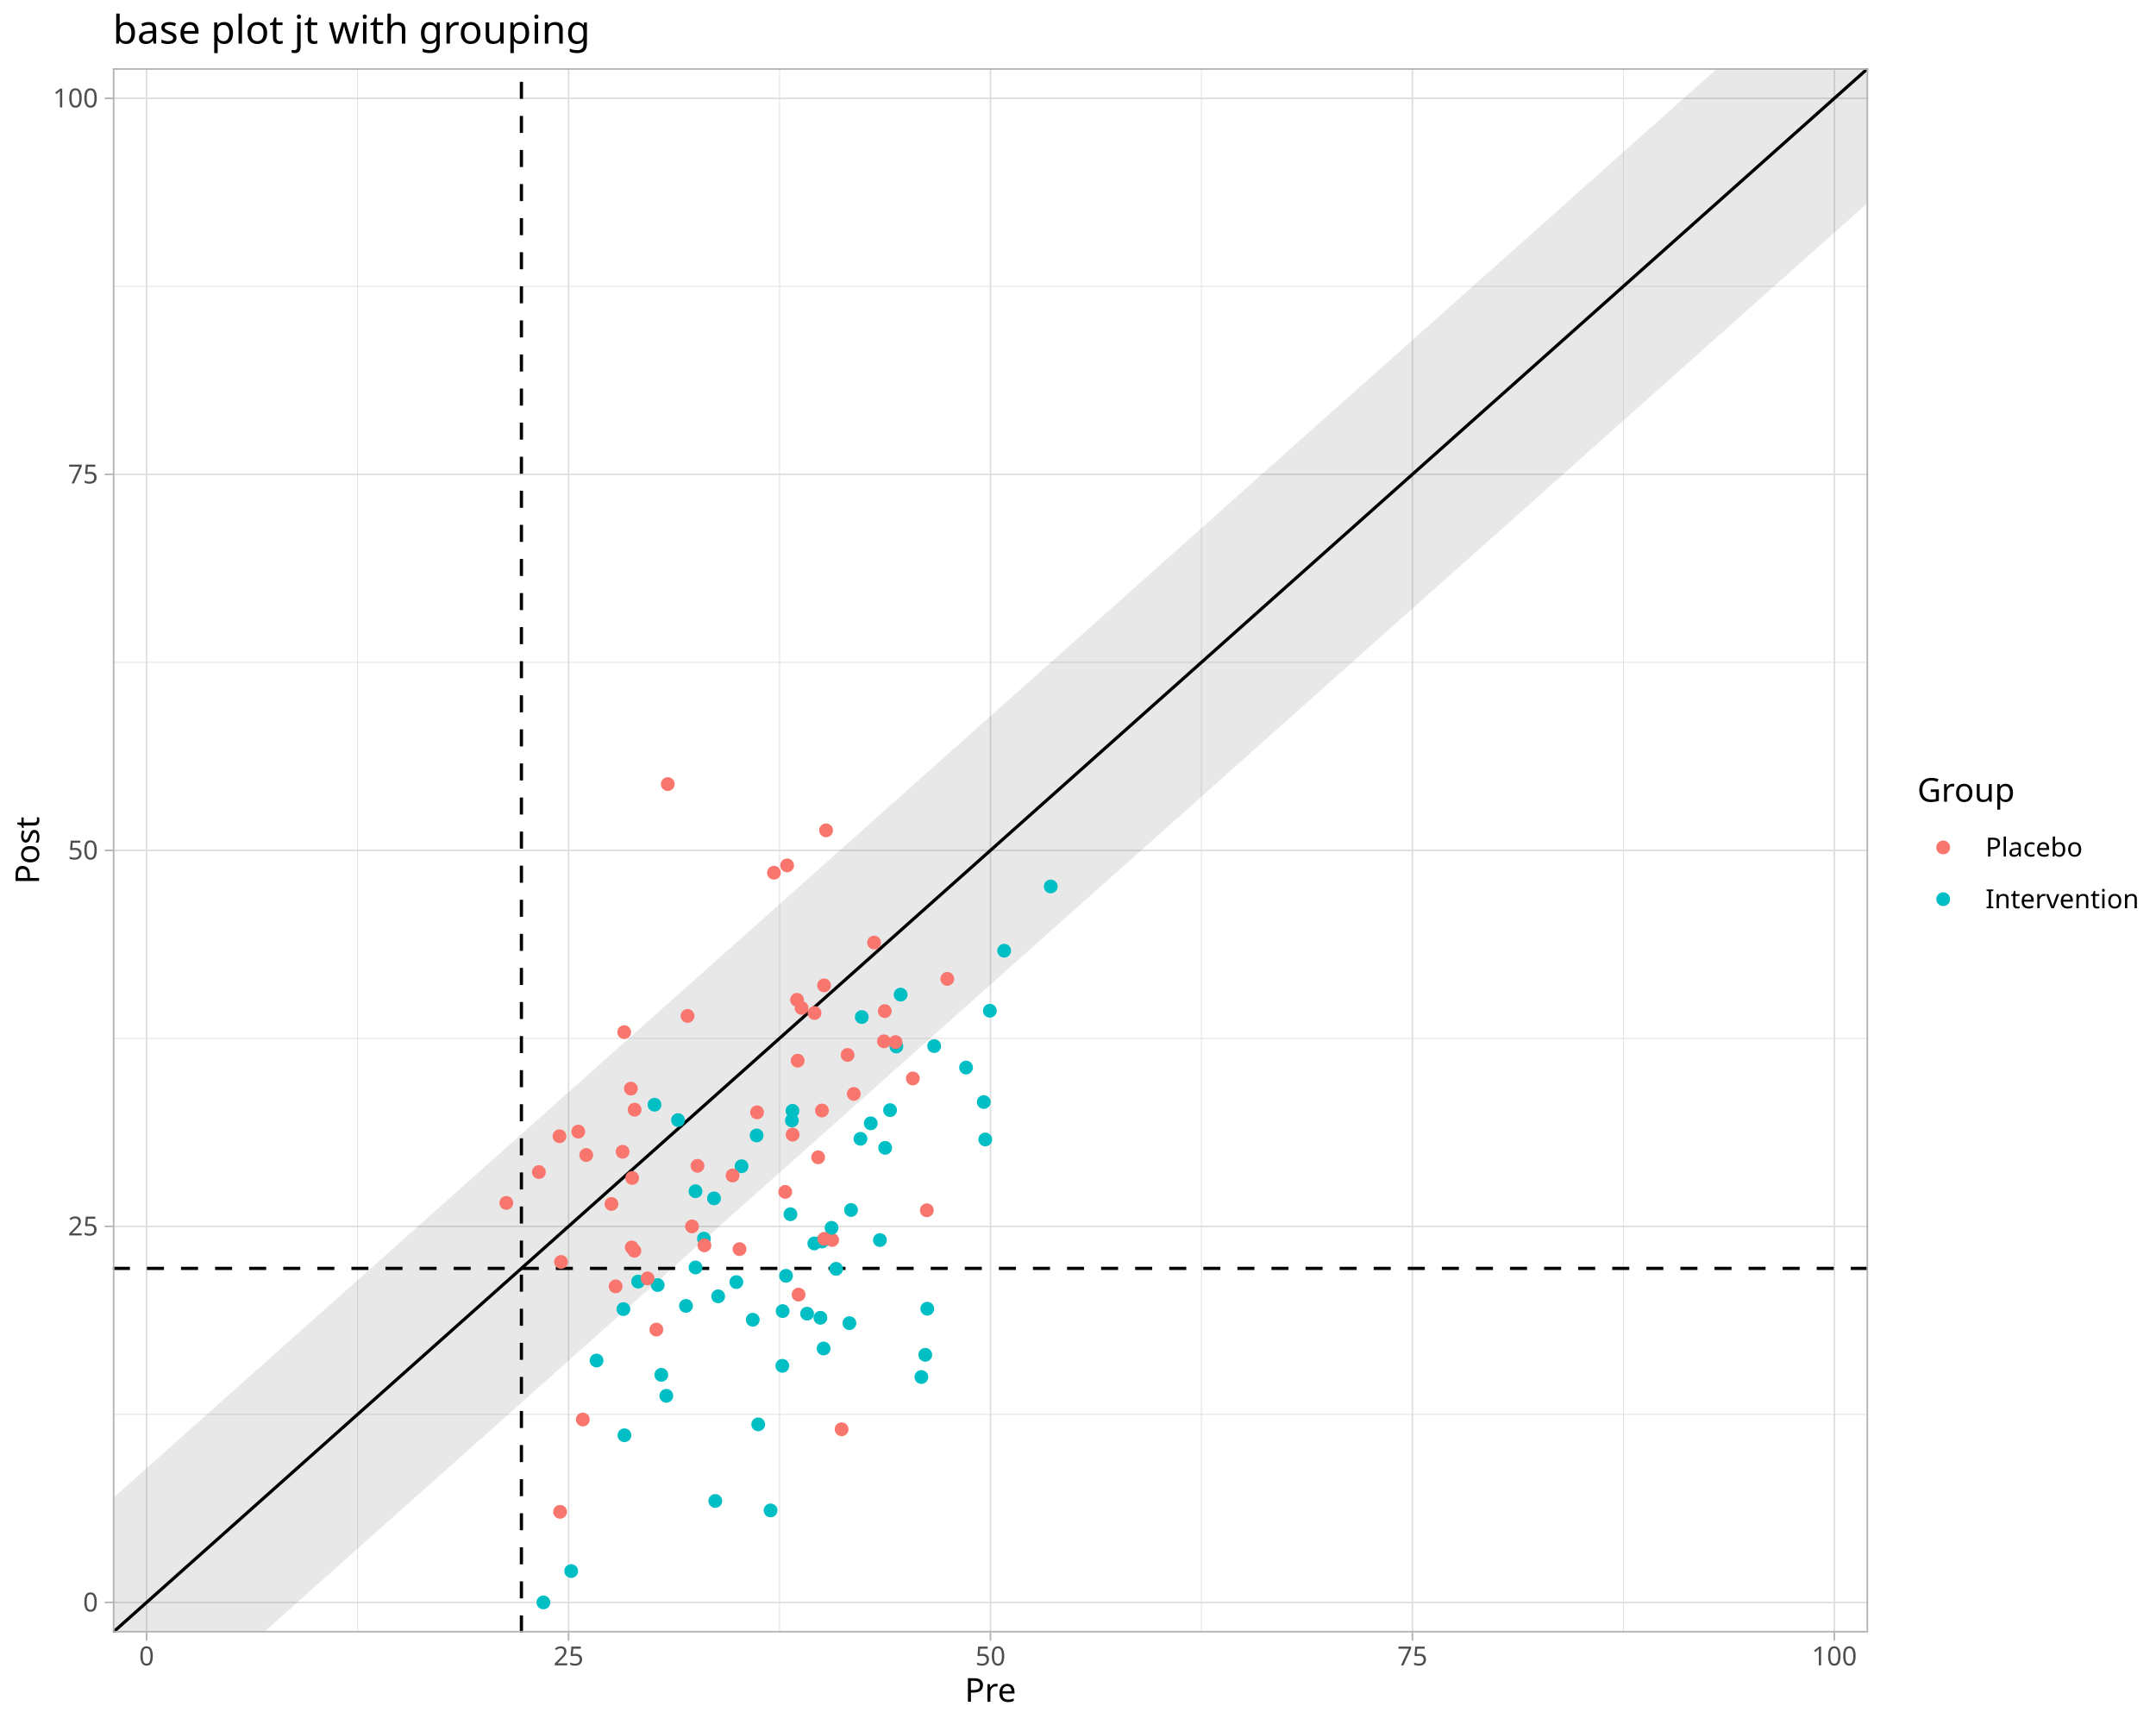
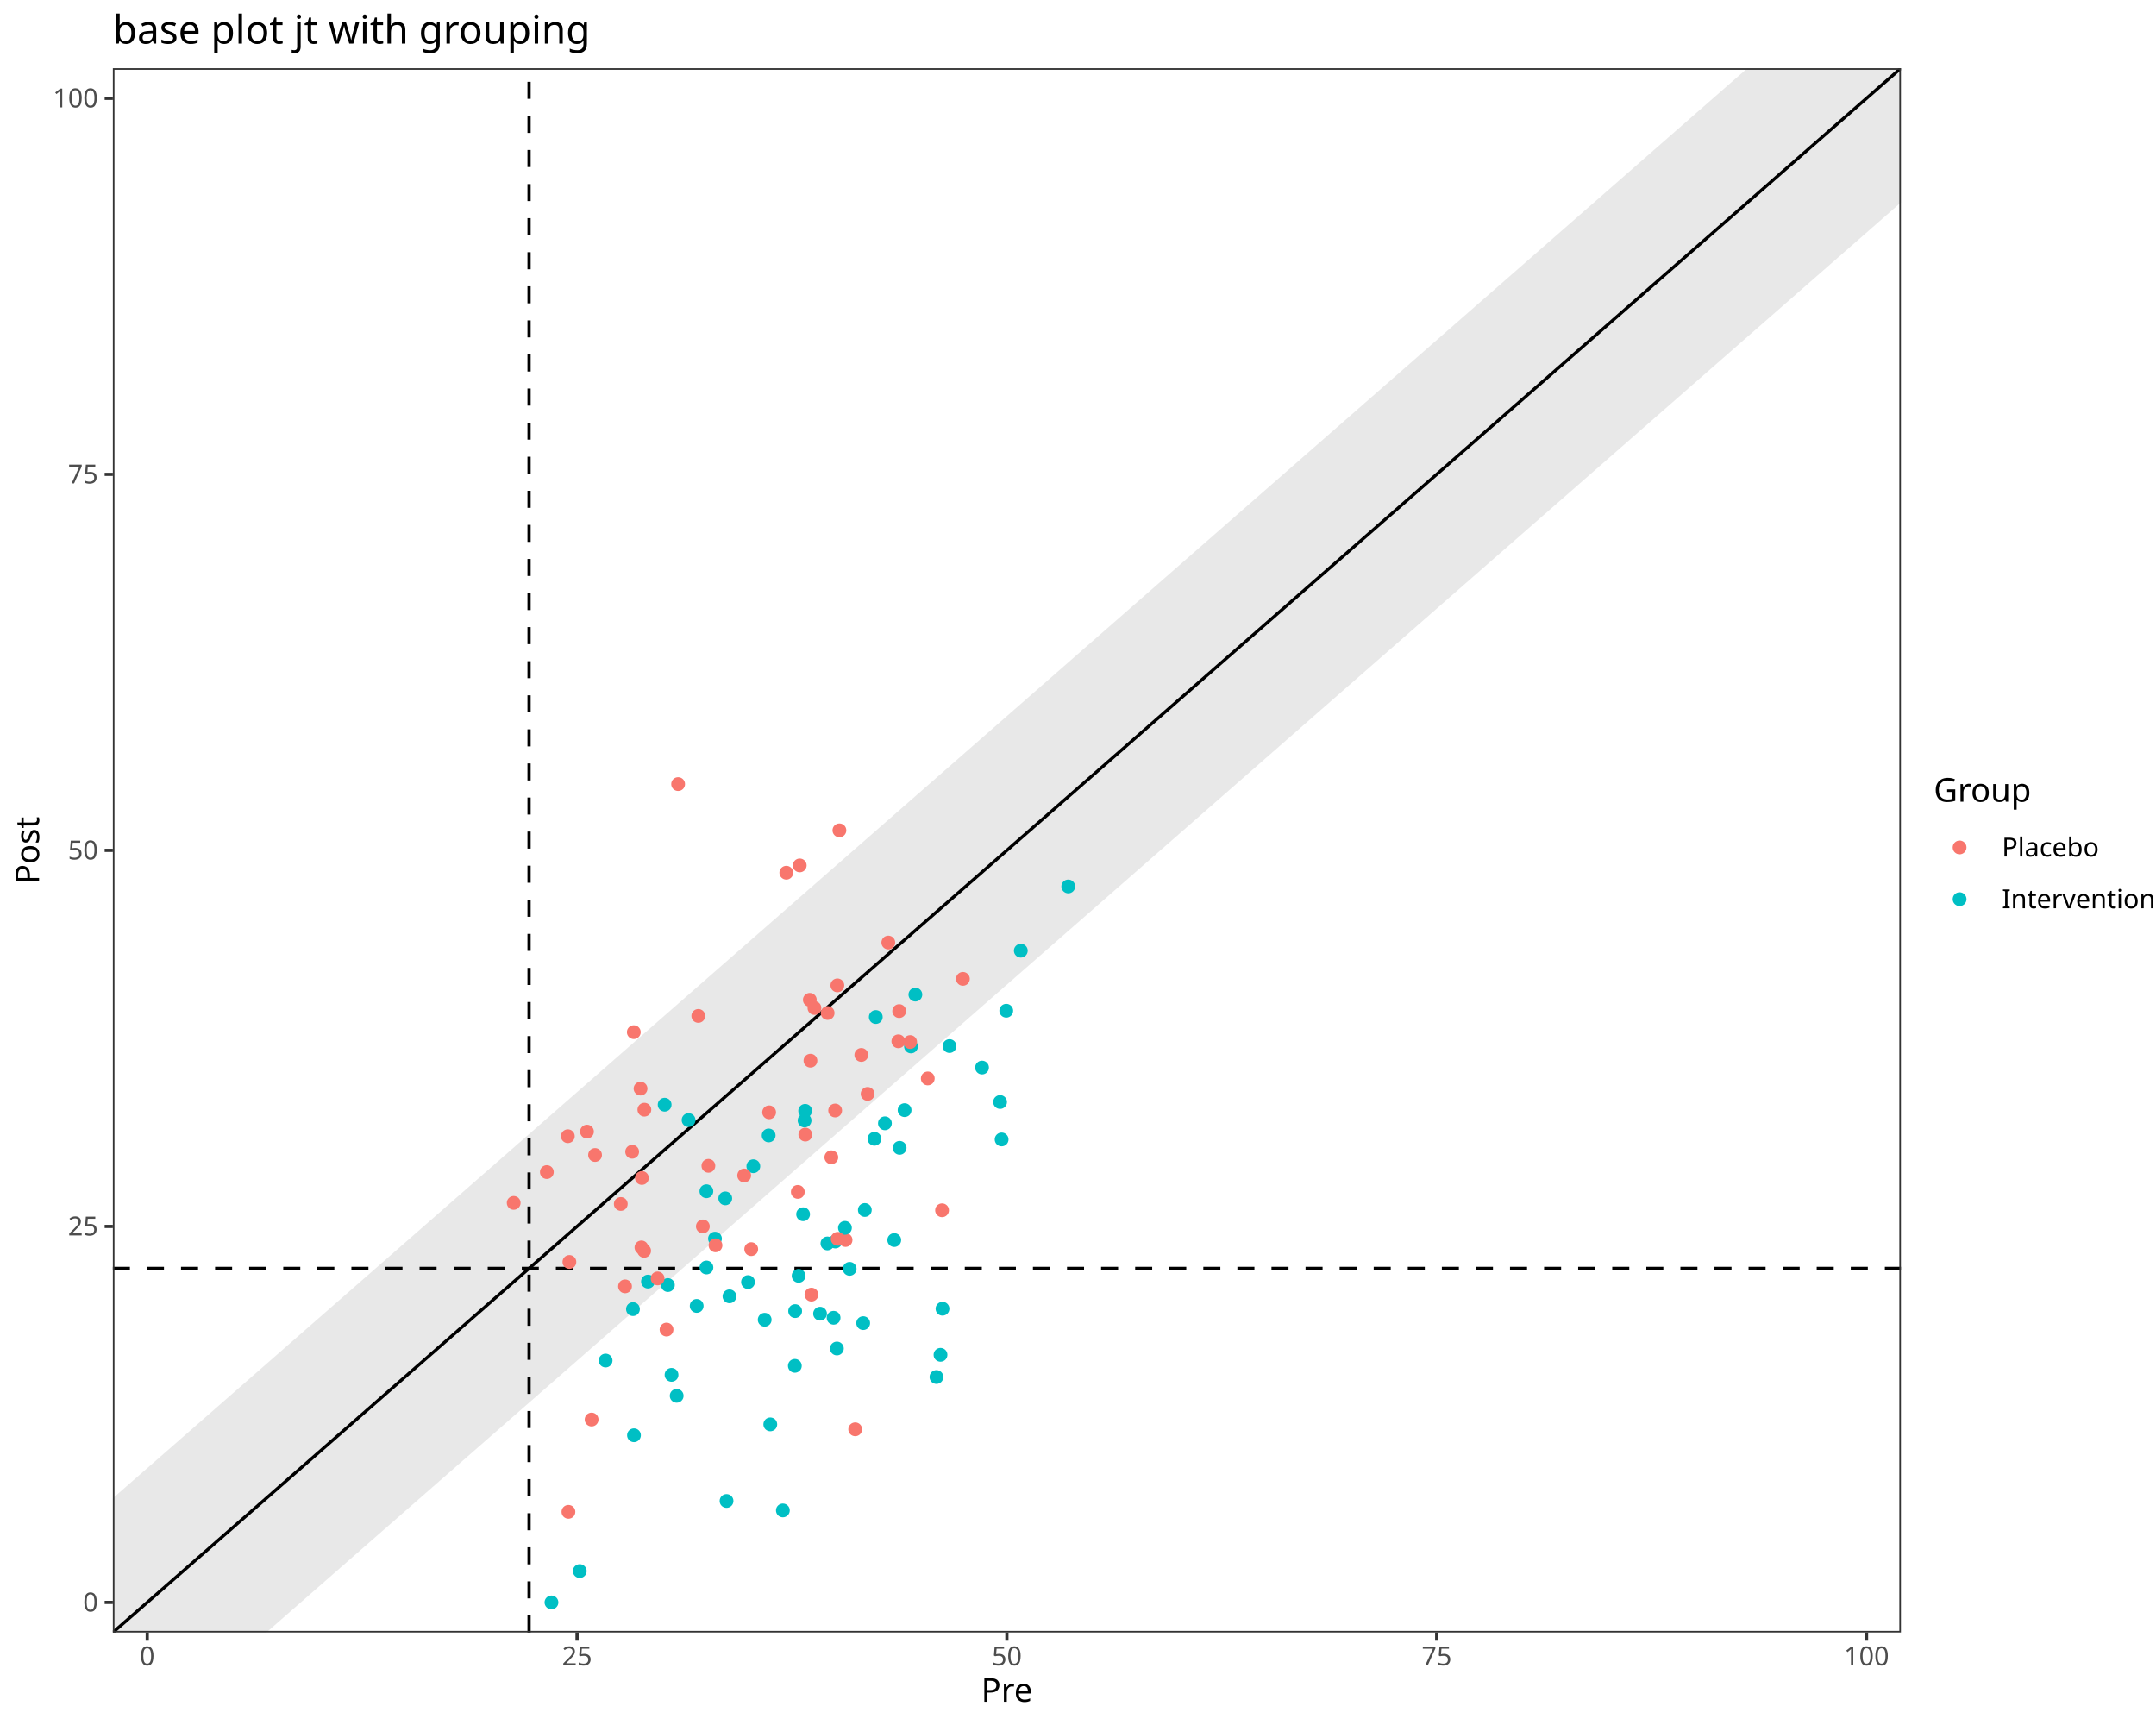
<svg xmlns="http://www.w3.org/2000/svg" class="svglite" data-engine-version="2.0" width="720.00pt" height="576.00pt" viewBox="0 0 720.00 576.00">
  <defs>
    <style type="text/css">
    .svglite line, .svglite polyline, .svglite polygon, .svglite path, .svglite rect, .svglite circle {
      fill: none;
      stroke: #000000;
      stroke-linecap: round;
      stroke-linejoin: round;
      stroke-miterlimit: 10.00;
    }
  </style>
  </defs>
  <rect width="100%" height="100%" style="stroke: none; fill: #FFFFFF;" />
  <defs>
    <clipPath id="cpMC4wMHw3MjAuMDB8MC4wMHw1NzYuMDA=">
      <rect x="0.00" y="0.00" width="720.00" height="576.00" />
    </clipPath>
  </defs>
  <g clip-path="url(#cpMC4wMHw3MjAuMDB8MC4wMHw1NzYuMDA=)">
    <rect x="0.00" y="0.00" width="720.00" height="576.00" style="stroke-width: 1.07; stroke: #FFFFFF; fill: #FFFFFF;" />
  </g>
  <defs>
-     <clipPath id="cpMzcuNjl8NjIzLjg1fDIyLjc4fDU0NS4xMQ==">
-       <rect x="37.69" y="22.78" width="586.17" height="522.33" />
+     <clipPath id="cpMzcuNjl8NjM0LjgxfDIyLjc4fDU0NS4xMQ==">
+       <rect x="37.69" y="22.78" width="597.13" height="522.33" />
    </clipPath>
  </defs>
-   <g clip-path="url(#cpMzcuNjl8NjIzLjg1fDIyLjc4fDU0NS4xMQ==)">
-     <rect x="37.69" y="22.78" width="586.17" height="522.33" style="stroke-width: 1.07; stroke: none; fill: #FFFFFF;" />
-     <polyline points="37.69,472.29 623.85,472.29 " style="stroke-width: 0.27; stroke: #DEDEDE; stroke-linecap: butt;" />
-     <polyline points="37.69,346.73 623.85,346.73 " style="stroke-width: 0.27; stroke: #DEDEDE; stroke-linecap: butt;" />
-     <polyline points="37.69,221.17 623.85,221.17 " style="stroke-width: 0.27; stroke: #DEDEDE; stroke-linecap: butt;" />
-     <polyline points="37.69,95.61 623.85,95.61 " style="stroke-width: 0.27; stroke: #DEDEDE; stroke-linecap: butt;" />
-     <polyline points="119.41,545.11 119.41,22.78 " style="stroke-width: 0.27; stroke: #DEDEDE; stroke-linecap: butt;" />
-     <polyline points="260.32,545.11 260.32,22.78 " style="stroke-width: 0.27; stroke: #DEDEDE; stroke-linecap: butt;" />
-     <polyline points="401.22,545.11 401.22,22.78 " style="stroke-width: 0.27; stroke: #DEDEDE; stroke-linecap: butt;" />
-     <polyline points="542.13,545.11 542.13,22.78 " style="stroke-width: 0.27; stroke: #DEDEDE; stroke-linecap: butt;" />
-     <polyline points="37.69,535.07 623.85,535.07 " style="stroke-width: 0.53; stroke: #DEDEDE; stroke-linecap: butt;" />
-     <polyline points="37.69,409.51 623.85,409.51 " style="stroke-width: 0.53; stroke: #DEDEDE; stroke-linecap: butt;" />
-     <polyline points="37.69,283.95 623.85,283.95 " style="stroke-width: 0.53; stroke: #DEDEDE; stroke-linecap: butt;" />
-     <polyline points="37.69,158.39 623.85,158.39 " style="stroke-width: 0.53; stroke: #DEDEDE; stroke-linecap: butt;" />
-     <polyline points="37.69,32.83 623.85,32.83 " style="stroke-width: 0.53; stroke: #DEDEDE; stroke-linecap: butt;" />
-     <polyline points="48.96,545.11 48.96,22.78 " style="stroke-width: 0.53; stroke: #DEDEDE; stroke-linecap: butt;" />
-     <polyline points="189.87,545.11 189.87,22.78 " style="stroke-width: 0.53; stroke: #DEDEDE; stroke-linecap: butt;" />
-     <polyline points="330.77,545.11 330.77,22.78 " style="stroke-width: 0.53; stroke: #DEDEDE; stroke-linecap: butt;" />
-     <polyline points="471.68,545.11 471.68,22.78 " style="stroke-width: 0.53; stroke: #DEDEDE; stroke-linecap: butt;" />
-     <polyline points="612.58,545.11 612.58,22.78 " style="stroke-width: 0.53; stroke: #DEDEDE; stroke-linecap: butt;" />
-     <polygon points="37.69,500.28 623.85,-22.05 623.85,67.62 37.69,589.95 " style="stroke-width: 0.00; stroke: none; fill: #1A1A1A; fill-opacity: 0.10;" />
-     <polyline points="37.69,500.28 623.85,-22.05 " style="stroke-width: 1.07; stroke: none;" />
-     <polyline points="623.85,67.62 37.69,589.95 " style="stroke-width: 1.07; stroke: none;" />
-     <line x1="-548.48" y1="1067.44" x2="1210.02" y2="-499.55" style="stroke-width: 1.07; stroke-linecap: butt;" />
-     <line x1="37.69" y1="423.53" x2="623.85" y2="423.53" style="stroke-width: 1.07; stroke-dasharray: 5.69,5.69; stroke-linecap: butt;" />
-     <line x1="174.13" y1="545.11" x2="174.13" y2="22.78" style="stroke-width: 1.07; stroke-dasharray: 5.69,5.69; stroke-linecap: butt;" />
-     <circle cx="252.83" cy="371.42" r="1.95" style="stroke-width: 0.71; stroke: #F8766D; fill: #F8766D;" />
-     <circle cx="218.58" cy="368.88" r="1.95" style="stroke-width: 0.71; stroke: #00BFC4; fill: #00BFC4;" />
-     <circle cx="328.54" cy="367.98" r="1.95" style="stroke-width: 0.71; stroke: #00BFC4; fill: #00BFC4;" />
-     <circle cx="266.17" cy="333.86" r="1.95" style="stroke-width: 0.71; stroke: #F8766D; fill: #F8766D;" />
-     <circle cx="211.85" cy="417.66" r="1.95" style="stroke-width: 0.71; stroke: #F8766D; fill: #F8766D;" />
-     <circle cx="277.89" cy="414.05" r="1.95" style="stroke-width: 0.71; stroke: #F8766D; fill: #F8766D;" />
-     <circle cx="253.21" cy="475.61" r="1.95" style="stroke-width: 0.71; stroke: #00BFC4; fill: #00BFC4;" />
-     <circle cx="245.91" cy="428.10" r="1.95" style="stroke-width: 0.71; stroke: #00BFC4; fill: #00BFC4;" />
-     <circle cx="274.52" cy="414.56" r="1.95" style="stroke-width: 0.71; stroke: #00BFC4; fill: #00BFC4;" />
-     <circle cx="211.11" cy="393.34" r="1.95" style="stroke-width: 0.71; stroke: #F8766D; fill: #F8766D;" />
-     <circle cx="238.45" cy="400.15" r="1.95" style="stroke-width: 0.71; stroke: #00BFC4; fill: #00BFC4;" />
-     <circle cx="235.08" cy="413.60" r="1.95" style="stroke-width: 0.71; stroke: #00BFC4; fill: #00BFC4;" />
-     <circle cx="262.49" cy="426.01" r="1.95" style="stroke-width: 0.71; stroke: #00BFC4; fill: #00BFC4;" />
-     <circle cx="263.97" cy="405.45" r="1.95" style="stroke-width: 0.71; stroke: #00BFC4; fill: #00BFC4;" />
-     <circle cx="247.65" cy="389.42" r="1.95" style="stroke-width: 0.71; stroke: #00BFC4; fill: #00BFC4;" />
-     <circle cx="231.10" cy="409.51" r="1.95" style="stroke-width: 0.71; stroke: #F8766D; fill: #F8766D;" />
-     <circle cx="257.33" cy="504.35" r="1.95" style="stroke-width: 0.71; stroke: #00BFC4; fill: #00BFC4;" />
-     <circle cx="220.84" cy="459.08" r="1.95" style="stroke-width: 0.71; stroke: #00BFC4; fill: #00BFC4;" />
-     <circle cx="181.47" cy="535.07" r="1.95" style="stroke-width: 0.71; stroke: #00BFC4; fill: #00BFC4;" />
-     <circle cx="295.20" cy="347.71" r="1.95" style="stroke-width: 0.71; stroke: #F8766D; fill: #F8766D;" />
-     <circle cx="235.24" cy="415.83" r="1.95" style="stroke-width: 0.71; stroke: #F8766D; fill: #F8766D;" />
-     <circle cx="279.22" cy="423.68" r="1.95" style="stroke-width: 0.71; stroke: #00BFC4; fill: #00BFC4;" />
-     <circle cx="309.00" cy="452.39" r="1.95" style="stroke-width: 0.71; stroke: #00BFC4; fill: #00BFC4;" />
-     <circle cx="297.24" cy="370.69" r="1.95" style="stroke-width: 0.71; stroke: #00BFC4; fill: #00BFC4;" />
-     <circle cx="293.85" cy="414.07" r="1.95" style="stroke-width: 0.71; stroke: #00BFC4; fill: #00BFC4;" />
-     <circle cx="281.05" cy="477.26" r="1.95" style="stroke-width: 0.71; stroke: #F8766D; fill: #F8766D;" />
-     <circle cx="211.93" cy="370.54" r="1.95" style="stroke-width: 0.71; stroke: #F8766D; fill: #F8766D;" />
-     <circle cx="194.63" cy="474.00" r="1.95" style="stroke-width: 0.71; stroke: #F8766D; fill: #F8766D;" />
-     <circle cx="208.53" cy="479.25" r="1.95" style="stroke-width: 0.71; stroke: #00BFC4; fill: #00BFC4;" />
-     <circle cx="195.77" cy="385.67" r="1.95" style="stroke-width: 0.71; stroke: #F8766D; fill: #F8766D;" />
-     <circle cx="223.00" cy="261.82" r="1.95" style="stroke-width: 0.71; stroke: #F8766D; fill: #F8766D;" />
-     <circle cx="266.69" cy="432.29" r="1.95" style="stroke-width: 0.71; stroke: #F8766D; fill: #F8766D;" />
-     <circle cx="266.38" cy="354.18" r="1.95" style="stroke-width: 0.71; stroke: #F8766D; fill: #F8766D;" />
-     <circle cx="210.97" cy="416.53" r="1.95" style="stroke-width: 0.71; stroke: #F8766D; fill: #F8766D;" />
-     <circle cx="285.12" cy="365.27" r="1.95" style="stroke-width: 0.71; stroke: #F8766D; fill: #F8766D;" />
-     <circle cx="287.35" cy="380.26" r="1.95" style="stroke-width: 0.71; stroke: #00BFC4; fill: #00BFC4;" />
-     <circle cx="283.06" cy="352.26" r="1.95" style="stroke-width: 0.71; stroke: #F8766D; fill: #F8766D;" />
-     <circle cx="275.04" cy="450.28" r="1.95" style="stroke-width: 0.71; stroke: #00BFC4; fill: #00BFC4;" />
-     <circle cx="322.62" cy="356.47" r="1.95" style="stroke-width: 0.71; stroke: #00BFC4; fill: #00BFC4;" />
-     <circle cx="252.67" cy="379.14" r="1.95" style="stroke-width: 0.71; stroke: #00BFC4; fill: #00BFC4;" />
-     <circle cx="169.09" cy="401.66" r="1.95" style="stroke-width: 0.71; stroke: #F8766D; fill: #F8766D;" />
-     <circle cx="232.26" cy="397.77" r="1.95" style="stroke-width: 0.71; stroke: #00BFC4; fill: #00BFC4;" />
-     <circle cx="210.68" cy="363.50" r="1.95" style="stroke-width: 0.71; stroke: #F8766D; fill: #F8766D;" />
-     <circle cx="258.46" cy="291.41" r="1.95" style="stroke-width: 0.71; stroke: #F8766D; fill: #F8766D;" />
-     <circle cx="208.46" cy="344.65" r="1.95" style="stroke-width: 0.71; stroke: #F8766D; fill: #F8766D;" />
-     <circle cx="251.38" cy="440.68" r="1.95" style="stroke-width: 0.71; stroke: #00BFC4; fill: #00BFC4;" />
-     <circle cx="273.22" cy="386.44" r="1.95" style="stroke-width: 0.71; stroke: #F8766D; fill: #F8766D;" />
-     <circle cx="309.66" cy="437.00" r="1.95" style="stroke-width: 0.71; stroke: #00BFC4; fill: #00BFC4;" />
-     <circle cx="264.70" cy="378.86" r="1.95" style="stroke-width: 0.71; stroke: #F8766D; fill: #F8766D;" />
-     <circle cx="307.69" cy="459.80" r="1.95" style="stroke-width: 0.71; stroke: #00BFC4; fill: #00BFC4;" />
-     <circle cx="238.87" cy="501.19" r="1.95" style="stroke-width: 0.71; stroke: #00BFC4; fill: #00BFC4;" />
-     <circle cx="232.27" cy="423.23" r="1.95" style="stroke-width: 0.71; stroke: #00BFC4; fill: #00BFC4;" />
-     <circle cx="219.64" cy="429.09" r="1.95" style="stroke-width: 0.71; stroke: #00BFC4; fill: #00BFC4;" />
-     <circle cx="271.94" cy="415.20" r="1.95" style="stroke-width: 0.71; stroke: #00BFC4; fill: #00BFC4;" />
-     <circle cx="277.69" cy="409.99" r="1.95" style="stroke-width: 0.71; stroke: #00BFC4; fill: #00BFC4;" />
-     <circle cx="262.86" cy="288.97" r="1.95" style="stroke-width: 0.71; stroke: #F8766D; fill: #F8766D;" />
-     <circle cx="213.11" cy="427.94" r="1.95" style="stroke-width: 0.71; stroke: #00BFC4; fill: #00BFC4;" />
-     <circle cx="275.87" cy="277.27" r="1.95" style="stroke-width: 0.71; stroke: #F8766D; fill: #F8766D;" />
-     <circle cx="264.65" cy="370.93" r="1.95" style="stroke-width: 0.71; stroke: #00BFC4; fill: #00BFC4;" />
-     <circle cx="291.90" cy="314.73" r="1.95" style="stroke-width: 0.71; stroke: #F8766D; fill: #F8766D;" />
-     <circle cx="216.27" cy="426.88" r="1.95" style="stroke-width: 0.71; stroke: #F8766D; fill: #F8766D;" />
-     <circle cx="300.77" cy="332.11" r="1.95" style="stroke-width: 0.71; stroke: #00BFC4; fill: #00BFC4;" />
-     <circle cx="299.34" cy="349.43" r="1.95" style="stroke-width: 0.71; stroke: #00BFC4; fill: #00BFC4;" />
-     <circle cx="330.56" cy="337.50" r="1.95" style="stroke-width: 0.71; stroke: #00BFC4; fill: #00BFC4;" />
-     <circle cx="335.34" cy="317.45" r="1.95" style="stroke-width: 0.71; stroke: #00BFC4; fill: #00BFC4;" />
-     <circle cx="304.84" cy="360.11" r="1.95" style="stroke-width: 0.71; stroke: #F8766D; fill: #F8766D;" />
-     <circle cx="275.28" cy="413.66" r="1.95" style="stroke-width: 0.71; stroke: #F8766D; fill: #F8766D;" />
-     <circle cx="287.79" cy="339.60" r="1.95" style="stroke-width: 0.71; stroke: #00BFC4; fill: #00BFC4;" />
-     <circle cx="208.19" cy="437.13" r="1.95" style="stroke-width: 0.71; stroke: #00BFC4; fill: #00BFC4;" />
-     <circle cx="229.08" cy="436.06" r="1.95" style="stroke-width: 0.71; stroke: #00BFC4; fill: #00BFC4;" />
-     <circle cx="262.23" cy="397.99" r="1.95" style="stroke-width: 0.71; stroke: #F8766D; fill: #F8766D;" />
-     <circle cx="299.07" cy="347.96" r="1.95" style="stroke-width: 0.71; stroke: #F8766D; fill: #F8766D;" />
-     <circle cx="269.53" cy="438.65" r="1.95" style="stroke-width: 0.71; stroke: #00BFC4; fill: #00BFC4;" />
-     <circle cx="232.92" cy="389.28" r="1.95" style="stroke-width: 0.71; stroke: #F8766D; fill: #F8766D;" />
-     <circle cx="204.20" cy="402.02" r="1.95" style="stroke-width: 0.71; stroke: #F8766D; fill: #F8766D;" />
-     <circle cx="205.59" cy="429.53" r="1.95" style="stroke-width: 0.71; stroke: #F8766D; fill: #F8766D;" />
-     <circle cx="186.84" cy="379.40" r="1.95" style="stroke-width: 0.71; stroke: #F8766D; fill: #F8766D;" />
-     <circle cx="219.19" cy="443.96" r="1.95" style="stroke-width: 0.71; stroke: #F8766D; fill: #F8766D;" />
-     <circle cx="244.65" cy="392.51" r="1.95" style="stroke-width: 0.71; stroke: #F8766D; fill: #F8766D;" />
-     <circle cx="190.75" cy="524.60" r="1.95" style="stroke-width: 0.71; stroke: #00BFC4; fill: #00BFC4;" />
-     <circle cx="187.04" cy="504.82" r="1.95" style="stroke-width: 0.71; stroke: #F8766D; fill: #F8766D;" />
-     <circle cx="267.68" cy="336.58" r="1.95" style="stroke-width: 0.71; stroke: #F8766D; fill: #F8766D;" />
-     <circle cx="275.20" cy="329.03" r="1.95" style="stroke-width: 0.71; stroke: #F8766D; fill: #F8766D;" />
-     <circle cx="246.96" cy="417.10" r="1.95" style="stroke-width: 0.71; stroke: #F8766D; fill: #F8766D;" />
-     <circle cx="309.52" cy="404.13" r="1.95" style="stroke-width: 0.71; stroke: #F8766D; fill: #F8766D;" />
-     <circle cx="187.35" cy="421.38" r="1.95" style="stroke-width: 0.71; stroke: #F8766D; fill: #F8766D;" />
-     <circle cx="264.45" cy="374.15" r="1.95" style="stroke-width: 0.71; stroke: #00BFC4; fill: #00BFC4;" />
-     <circle cx="290.79" cy="375.09" r="1.95" style="stroke-width: 0.71; stroke: #00BFC4; fill: #00BFC4;" />
-     <circle cx="311.97" cy="349.30" r="1.95" style="stroke-width: 0.71; stroke: #00BFC4; fill: #00BFC4;" />
-     <circle cx="193.11" cy="377.86" r="1.95" style="stroke-width: 0.71; stroke: #F8766D; fill: #F8766D;" />
-     <circle cx="229.61" cy="339.23" r="1.95" style="stroke-width: 0.71; stroke: #F8766D; fill: #F8766D;" />
-     <circle cx="207.92" cy="384.59" r="1.95" style="stroke-width: 0.71; stroke: #F8766D; fill: #F8766D;" />
-     <circle cx="273.97" cy="440.02" r="1.95" style="stroke-width: 0.71; stroke: #00BFC4; fill: #00BFC4;" />
-     <circle cx="283.66" cy="441.81" r="1.95" style="stroke-width: 0.71; stroke: #00BFC4; fill: #00BFC4;" />
-     <circle cx="284.20" cy="404.03" r="1.95" style="stroke-width: 0.71; stroke: #00BFC4; fill: #00BFC4;" />
-     <circle cx="222.52" cy="466.08" r="1.95" style="stroke-width: 0.71; stroke: #00BFC4; fill: #00BFC4;" />
-     <circle cx="295.61" cy="383.28" r="1.95" style="stroke-width: 0.71; stroke: #00BFC4; fill: #00BFC4;" />
-     <circle cx="261.26" cy="456.07" r="1.95" style="stroke-width: 0.71; stroke: #00BFC4; fill: #00BFC4;" />
-     <circle cx="316.35" cy="326.86" r="1.95" style="stroke-width: 0.71; stroke: #F8766D; fill: #F8766D;" />
-     <circle cx="261.36" cy="437.79" r="1.95" style="stroke-width: 0.71; stroke: #00BFC4; fill: #00BFC4;" />
-     <circle cx="295.47" cy="337.62" r="1.95" style="stroke-width: 0.71; stroke: #F8766D; fill: #F8766D;" />
-     <circle cx="329.04" cy="380.48" r="1.95" style="stroke-width: 0.71; stroke: #00BFC4; fill: #00BFC4;" />
-     <circle cx="239.83" cy="432.86" r="1.95" style="stroke-width: 0.71; stroke: #00BFC4; fill: #00BFC4;" />
-     <circle cx="199.22" cy="454.30" r="1.95" style="stroke-width: 0.71; stroke: #00BFC4; fill: #00BFC4;" />
-     <circle cx="272.01" cy="338.26" r="1.95" style="stroke-width: 0.71; stroke: #F8766D; fill: #F8766D;" />
-     <circle cx="274.48" cy="370.81" r="1.95" style="stroke-width: 0.71; stroke: #F8766D; fill: #F8766D;" />
-     <circle cx="226.42" cy="374.01" r="1.95" style="stroke-width: 0.71; stroke: #00BFC4; fill: #00BFC4;" />
-     <circle cx="350.89" cy="296.00" r="1.95" style="stroke-width: 0.71; stroke: #00BFC4; fill: #00BFC4;" />
-     <circle cx="179.96" cy="391.37" r="1.95" style="stroke-width: 0.71; stroke: #F8766D; fill: #F8766D;" />
-     <rect x="37.69" y="22.78" width="586.17" height="522.33" style="stroke-width: 1.07; stroke: #B3B3B3;" />
+   <g clip-path="url(#cpMzcuNjl8NjM0LjgxfDIyLjc4fDU0NS4xMQ==)">
+     <rect x="37.69" y="22.78" width="597.13" height="522.33" style="stroke-width: 1.07; stroke: none; fill: #FFFFFF;" />
+     <polygon points="37.69,500.28 634.81,-22.05 634.81,67.62 37.69,589.95 " style="stroke-width: 0.00; stroke: none; stroke-linecap: butt; fill: #1A1A1A; fill-opacity: 0.10;" />
+     <polyline points="37.69,500.28 634.81,-22.05 " style="stroke-width: 1.07; stroke: none; stroke-linecap: butt;" />
+     <polyline points="634.81,67.62 37.69,589.95 " style="stroke-width: 1.07; stroke: none; stroke-linecap: butt;" />
+     <line x1="-559.44" y1="1067.44" x2="1231.94" y2="-499.55" style="stroke-width: 1.07; stroke-linecap: butt;" />
+     <line x1="37.69" y1="423.53" x2="634.81" y2="423.53" style="stroke-width: 1.07; stroke-dasharray: 5.69,5.69; stroke-linecap: butt;" />
+     <line x1="176.68" y1="545.11" x2="176.68" y2="22.78" style="stroke-width: 1.07; stroke-dasharray: 5.69,5.69; stroke-linecap: butt;" />
+     <circle cx="256.85" cy="371.42" r="1.95" style="stroke-width: 0.71; stroke: #F8766D; fill: #F8766D;" />
+     <circle cx="221.96" cy="368.88" r="1.95" style="stroke-width: 0.71; stroke: #00BFC4; fill: #00BFC4;" />
+     <circle cx="333.98" cy="367.98" r="1.95" style="stroke-width: 0.71; stroke: #00BFC4; fill: #00BFC4;" />
+     <circle cx="270.44" cy="333.86" r="1.95" style="stroke-width: 0.71; stroke: #F8766D; fill: #F8766D;" />
+     <circle cx="215.11" cy="417.66" r="1.95" style="stroke-width: 0.71; stroke: #F8766D; fill: #F8766D;" />
+     <circle cx="282.38" cy="414.05" r="1.95" style="stroke-width: 0.71; stroke: #F8766D; fill: #F8766D;" />
+     <circle cx="257.24" cy="475.61" r="1.95" style="stroke-width: 0.71; stroke: #00BFC4; fill: #00BFC4;" />
+     <circle cx="249.80" cy="428.10" r="1.95" style="stroke-width: 0.71; stroke: #00BFC4; fill: #00BFC4;" />
+     <circle cx="278.95" cy="414.56" r="1.95" style="stroke-width: 0.71; stroke: #00BFC4; fill: #00BFC4;" />
+     <circle cx="214.36" cy="393.34" r="1.95" style="stroke-width: 0.71; stroke: #F8766D; fill: #F8766D;" />
+     <circle cx="242.20" cy="400.15" r="1.95" style="stroke-width: 0.71; stroke: #00BFC4; fill: #00BFC4;" />
+     <circle cx="238.77" cy="413.60" r="1.95" style="stroke-width: 0.71; stroke: #00BFC4; fill: #00BFC4;" />
+     <circle cx="266.70" cy="426.01" r="1.95" style="stroke-width: 0.71; stroke: #00BFC4; fill: #00BFC4;" />
+     <circle cx="268.20" cy="405.45" r="1.95" style="stroke-width: 0.71; stroke: #00BFC4; fill: #00BFC4;" />
+     <circle cx="251.58" cy="389.42" r="1.95" style="stroke-width: 0.71; stroke: #00BFC4; fill: #00BFC4;" />
+     <circle cx="234.72" cy="409.51" r="1.95" style="stroke-width: 0.71; stroke: #F8766D; fill: #F8766D;" />
+     <circle cx="261.44" cy="504.35" r="1.95" style="stroke-width: 0.71; stroke: #00BFC4; fill: #00BFC4;" />
+     <circle cx="224.26" cy="459.08" r="1.95" style="stroke-width: 0.71; stroke: #00BFC4; fill: #00BFC4;" />
+     <circle cx="184.16" cy="535.07" r="1.95" style="stroke-width: 0.71; stroke: #00BFC4; fill: #00BFC4;" />
+     <circle cx="300.01" cy="347.71" r="1.95" style="stroke-width: 0.71; stroke: #F8766D; fill: #F8766D;" />
+     <circle cx="238.94" cy="415.83" r="1.95" style="stroke-width: 0.71; stroke: #F8766D; fill: #F8766D;" />
+     <circle cx="283.74" cy="423.68" r="1.95" style="stroke-width: 0.71; stroke: #00BFC4; fill: #00BFC4;" />
+     <circle cx="314.08" cy="452.39" r="1.95" style="stroke-width: 0.71; stroke: #00BFC4; fill: #00BFC4;" />
+     <circle cx="302.09" cy="370.69" r="1.95" style="stroke-width: 0.71; stroke: #00BFC4; fill: #00BFC4;" />
+     <circle cx="298.64" cy="414.07" r="1.95" style="stroke-width: 0.71; stroke: #00BFC4; fill: #00BFC4;" />
+     <circle cx="285.60" cy="477.26" r="1.95" style="stroke-width: 0.71; stroke: #F8766D; fill: #F8766D;" />
+     <circle cx="215.19" cy="370.54" r="1.95" style="stroke-width: 0.71; stroke: #F8766D; fill: #F8766D;" />
+     <circle cx="197.57" cy="474.00" r="1.95" style="stroke-width: 0.71; stroke: #F8766D; fill: #F8766D;" />
+     <circle cx="211.72" cy="479.25" r="1.95" style="stroke-width: 0.71; stroke: #00BFC4; fill: #00BFC4;" />
+     <circle cx="198.72" cy="385.67" r="1.95" style="stroke-width: 0.71; stroke: #F8766D; fill: #F8766D;" />
+     <circle cx="226.46" cy="261.82" r="1.95" style="stroke-width: 0.71; stroke: #F8766D; fill: #F8766D;" />
+     <circle cx="270.98" cy="432.29" r="1.95" style="stroke-width: 0.71; stroke: #F8766D; fill: #F8766D;" />
+     <circle cx="270.65" cy="354.18" r="1.95" style="stroke-width: 0.71; stroke: #F8766D; fill: #F8766D;" />
+     <circle cx="214.21" cy="416.53" r="1.95" style="stroke-width: 0.71; stroke: #F8766D; fill: #F8766D;" />
+     <circle cx="289.74" cy="365.27" r="1.95" style="stroke-width: 0.71; stroke: #F8766D; fill: #F8766D;" />
+     <circle cx="292.02" cy="380.26" r="1.95" style="stroke-width: 0.71; stroke: #00BFC4; fill: #00BFC4;" />
+     <circle cx="287.64" cy="352.26" r="1.95" style="stroke-width: 0.71; stroke: #F8766D; fill: #F8766D;" />
+     <circle cx="279.48" cy="450.28" r="1.95" style="stroke-width: 0.71; stroke: #00BFC4; fill: #00BFC4;" />
+     <circle cx="327.95" cy="356.47" r="1.95" style="stroke-width: 0.71; stroke: #00BFC4; fill: #00BFC4;" />
+     <circle cx="256.69" cy="379.14" r="1.95" style="stroke-width: 0.71; stroke: #00BFC4; fill: #00BFC4;" />
+     <circle cx="171.55" cy="401.66" r="1.95" style="stroke-width: 0.71; stroke: #F8766D; fill: #F8766D;" />
+     <circle cx="235.90" cy="397.77" r="1.95" style="stroke-width: 0.71; stroke: #00BFC4; fill: #00BFC4;" />
+     <circle cx="213.91" cy="363.50" r="1.95" style="stroke-width: 0.71; stroke: #F8766D; fill: #F8766D;" />
+     <circle cx="262.59" cy="291.41" r="1.95" style="stroke-width: 0.71; stroke: #F8766D; fill: #F8766D;" />
+     <circle cx="211.66" cy="344.65" r="1.95" style="stroke-width: 0.71; stroke: #F8766D; fill: #F8766D;" />
+     <circle cx="255.37" cy="440.68" r="1.95" style="stroke-width: 0.71; stroke: #00BFC4; fill: #00BFC4;" />
+     <circle cx="277.62" cy="386.44" r="1.95" style="stroke-width: 0.71; stroke: #F8766D; fill: #F8766D;" />
+     <circle cx="314.75" cy="437.00" r="1.95" style="stroke-width: 0.71; stroke: #00BFC4; fill: #00BFC4;" />
+     <circle cx="268.94" cy="378.86" r="1.95" style="stroke-width: 0.71; stroke: #F8766D; fill: #F8766D;" />
+     <circle cx="312.73" cy="459.80" r="1.95" style="stroke-width: 0.71; stroke: #00BFC4; fill: #00BFC4;" />
+     <circle cx="242.63" cy="501.19" r="1.95" style="stroke-width: 0.71; stroke: #00BFC4; fill: #00BFC4;" />
+     <circle cx="235.91" cy="423.23" r="1.95" style="stroke-width: 0.71; stroke: #00BFC4; fill: #00BFC4;" />
+     <circle cx="223.04" cy="429.09" r="1.95" style="stroke-width: 0.71; stroke: #00BFC4; fill: #00BFC4;" />
+     <circle cx="276.32" cy="415.20" r="1.95" style="stroke-width: 0.71; stroke: #00BFC4; fill: #00BFC4;" />
+     <circle cx="282.17" cy="409.99" r="1.95" style="stroke-width: 0.71; stroke: #00BFC4; fill: #00BFC4;" />
+     <circle cx="267.07" cy="288.97" r="1.95" style="stroke-width: 0.71; stroke: #F8766D; fill: #F8766D;" />
+     <circle cx="216.39" cy="427.94" r="1.95" style="stroke-width: 0.71; stroke: #00BFC4; fill: #00BFC4;" />
+     <circle cx="280.32" cy="277.27" r="1.95" style="stroke-width: 0.71; stroke: #F8766D; fill: #F8766D;" />
+     <circle cx="268.89" cy="370.93" r="1.95" style="stroke-width: 0.71; stroke: #00BFC4; fill: #00BFC4;" />
+     <circle cx="296.65" cy="314.73" r="1.95" style="stroke-width: 0.71; stroke: #F8766D; fill: #F8766D;" />
+     <circle cx="219.61" cy="426.88" r="1.95" style="stroke-width: 0.71; stroke: #F8766D; fill: #F8766D;" />
+     <circle cx="305.69" cy="332.11" r="1.95" style="stroke-width: 0.71; stroke: #00BFC4; fill: #00BFC4;" />
+     <circle cx="304.23" cy="349.43" r="1.95" style="stroke-width: 0.71; stroke: #00BFC4; fill: #00BFC4;" />
+     <circle cx="336.04" cy="337.50" r="1.95" style="stroke-width: 0.71; stroke: #00BFC4; fill: #00BFC4;" />
+     <circle cx="340.90" cy="317.45" r="1.95" style="stroke-width: 0.71; stroke: #00BFC4; fill: #00BFC4;" />
+     <circle cx="309.83" cy="360.11" r="1.95" style="stroke-width: 0.71; stroke: #F8766D; fill: #F8766D;" />
+     <circle cx="279.73" cy="413.66" r="1.95" style="stroke-width: 0.71; stroke: #F8766D; fill: #F8766D;" />
+     <circle cx="292.47" cy="339.60" r="1.95" style="stroke-width: 0.71; stroke: #00BFC4; fill: #00BFC4;" />
+     <circle cx="211.38" cy="437.13" r="1.95" style="stroke-width: 0.71; stroke: #00BFC4; fill: #00BFC4;" />
+     <circle cx="232.66" cy="436.06" r="1.95" style="stroke-width: 0.71; stroke: #00BFC4; fill: #00BFC4;" />
+     <circle cx="266.43" cy="397.99" r="1.95" style="stroke-width: 0.71; stroke: #F8766D; fill: #F8766D;" />
+     <circle cx="303.95" cy="347.96" r="1.95" style="stroke-width: 0.71; stroke: #F8766D; fill: #F8766D;" />
+     <circle cx="273.86" cy="438.65" r="1.95" style="stroke-width: 0.71; stroke: #00BFC4; fill: #00BFC4;" />
+     <circle cx="236.57" cy="389.28" r="1.95" style="stroke-width: 0.71; stroke: #F8766D; fill: #F8766D;" />
+     <circle cx="207.31" cy="402.02" r="1.95" style="stroke-width: 0.71; stroke: #F8766D; fill: #F8766D;" />
+     <circle cx="208.73" cy="429.53" r="1.95" style="stroke-width: 0.71; stroke: #F8766D; fill: #F8766D;" />
+     <circle cx="189.63" cy="379.40" r="1.95" style="stroke-width: 0.71; stroke: #F8766D; fill: #F8766D;" />
+     <circle cx="222.59" cy="443.96" r="1.95" style="stroke-width: 0.71; stroke: #F8766D; fill: #F8766D;" />
+     <circle cx="248.52" cy="392.51" r="1.95" style="stroke-width: 0.71; stroke: #F8766D; fill: #F8766D;" />
+     <circle cx="193.61" cy="524.60" r="1.95" style="stroke-width: 0.71; stroke: #00BFC4; fill: #00BFC4;" />
+     <circle cx="189.83" cy="504.82" r="1.95" style="stroke-width: 0.71; stroke: #F8766D; fill: #F8766D;" />
+     <circle cx="271.98" cy="336.58" r="1.95" style="stroke-width: 0.71; stroke: #F8766D; fill: #F8766D;" />
+     <circle cx="279.64" cy="329.03" r="1.95" style="stroke-width: 0.71; stroke: #F8766D; fill: #F8766D;" />
+     <circle cx="250.87" cy="417.10" r="1.95" style="stroke-width: 0.71; stroke: #F8766D; fill: #F8766D;" />
+     <circle cx="314.60" cy="404.13" r="1.95" style="stroke-width: 0.71; stroke: #F8766D; fill: #F8766D;" />
+     <circle cx="190.15" cy="421.38" r="1.95" style="stroke-width: 0.71; stroke: #F8766D; fill: #F8766D;" />
+     <circle cx="268.69" cy="374.15" r="1.95" style="stroke-width: 0.71; stroke: #00BFC4; fill: #00BFC4;" />
+     <circle cx="295.52" cy="375.09" r="1.95" style="stroke-width: 0.71; stroke: #00BFC4; fill: #00BFC4;" />
+     <circle cx="317.09" cy="349.30" r="1.95" style="stroke-width: 0.71; stroke: #00BFC4; fill: #00BFC4;" />
+     <circle cx="196.02" cy="377.86" r="1.95" style="stroke-width: 0.71; stroke: #F8766D; fill: #F8766D;" />
+     <circle cx="233.20" cy="339.23" r="1.95" style="stroke-width: 0.71; stroke: #F8766D; fill: #F8766D;" />
+     <circle cx="211.11" cy="384.59" r="1.95" style="stroke-width: 0.71; stroke: #F8766D; fill: #F8766D;" />
+     <circle cx="278.38" cy="440.02" r="1.95" style="stroke-width: 0.71; stroke: #00BFC4; fill: #00BFC4;" />
+     <circle cx="288.26" cy="441.81" r="1.95" style="stroke-width: 0.71; stroke: #00BFC4; fill: #00BFC4;" />
+     <circle cx="288.81" cy="404.03" r="1.95" style="stroke-width: 0.71; stroke: #00BFC4; fill: #00BFC4;" />
+     <circle cx="225.98" cy="466.08" r="1.95" style="stroke-width: 0.71; stroke: #00BFC4; fill: #00BFC4;" />
+     <circle cx="300.43" cy="383.28" r="1.95" style="stroke-width: 0.71; stroke: #00BFC4; fill: #00BFC4;" />
+     <circle cx="265.44" cy="456.07" r="1.95" style="stroke-width: 0.71; stroke: #00BFC4; fill: #00BFC4;" />
+     <circle cx="321.56" cy="326.86" r="1.95" style="stroke-width: 0.71; stroke: #F8766D; fill: #F8766D;" />
+     <circle cx="265.54" cy="437.79" r="1.95" style="stroke-width: 0.71; stroke: #00BFC4; fill: #00BFC4;" />
+     <circle cx="300.29" cy="337.62" r="1.95" style="stroke-width: 0.71; stroke: #F8766D; fill: #F8766D;" />
+     <circle cx="334.49" cy="380.48" r="1.95" style="stroke-width: 0.71; stroke: #00BFC4; fill: #00BFC4;" />
+     <circle cx="243.61" cy="432.86" r="1.95" style="stroke-width: 0.71; stroke: #00BFC4; fill: #00BFC4;" />
+     <circle cx="202.24" cy="454.30" r="1.95" style="stroke-width: 0.71; stroke: #00BFC4; fill: #00BFC4;" />
+     <circle cx="276.39" cy="338.26" r="1.95" style="stroke-width: 0.71; stroke: #F8766D; fill: #F8766D;" />
+     <circle cx="278.90" cy="370.81" r="1.95" style="stroke-width: 0.71; stroke: #F8766D; fill: #F8766D;" />
+     <circle cx="229.95" cy="374.01" r="1.95" style="stroke-width: 0.71; stroke: #00BFC4; fill: #00BFC4;" />
+     <circle cx="356.75" cy="296.00" r="1.95" style="stroke-width: 0.71; stroke: #00BFC4; fill: #00BFC4;" />
+     <circle cx="182.62" cy="391.37" r="1.95" style="stroke-width: 0.71; stroke: #F8766D; fill: #F8766D;" />
+     <rect x="37.69" y="22.78" width="597.13" height="522.33" style="stroke-width: 1.07; stroke: #333333;" />
  </g>
  <g clip-path="url(#cpMC4wMHw3MjAuMDB8MC4wMHw1NzYuMDA=)">
    <text x="32.76" y="538.10" text-anchor="end" style="font-size: 8.80px; fill: #4D4D4D; font-family: sans;" textLength="4.89px" lengthAdjust="spacingAndGlyphs">0</text>
    <text x="32.76" y="412.54" text-anchor="end" style="font-size: 8.80px; fill: #4D4D4D; font-family: sans;" textLength="9.79px" lengthAdjust="spacingAndGlyphs">25</text>
    <text x="32.76" y="286.98" text-anchor="end" style="font-size: 8.80px; fill: #4D4D4D; font-family: sans;" textLength="9.79px" lengthAdjust="spacingAndGlyphs">50</text>
    <text x="32.76" y="161.42" text-anchor="end" style="font-size: 8.80px; fill: #4D4D4D; font-family: sans;" textLength="9.79px" lengthAdjust="spacingAndGlyphs">75</text>
    <text x="32.76" y="35.86" text-anchor="end" style="font-size: 8.80px; fill: #4D4D4D; font-family: sans;" textLength="14.68px" lengthAdjust="spacingAndGlyphs">100</text>
-     <polyline points="34.95,535.07 37.69,535.07 " style="stroke-width: 0.53; stroke: #B3B3B3; stroke-linecap: butt;" />
-     <polyline points="34.95,409.51 37.69,409.51 " style="stroke-width: 0.53; stroke: #B3B3B3; stroke-linecap: butt;" />
-     <polyline points="34.95,283.95 37.69,283.95 " style="stroke-width: 0.53; stroke: #B3B3B3; stroke-linecap: butt;" />
-     <polyline points="34.95,158.39 37.69,158.39 " style="stroke-width: 0.53; stroke: #B3B3B3; stroke-linecap: butt;" />
-     <polyline points="34.95,32.83 37.69,32.83 " style="stroke-width: 0.53; stroke: #B3B3B3; stroke-linecap: butt;" />
-     <polyline points="48.96,547.85 48.96,545.11 " style="stroke-width: 0.53; stroke: #B3B3B3; stroke-linecap: butt;" />
-     <polyline points="189.87,547.85 189.87,545.11 " style="stroke-width: 0.53; stroke: #B3B3B3; stroke-linecap: butt;" />
-     <polyline points="330.77,547.85 330.77,545.11 " style="stroke-width: 0.53; stroke: #B3B3B3; stroke-linecap: butt;" />
-     <polyline points="471.68,547.85 471.68,545.11 " style="stroke-width: 0.53; stroke: #B3B3B3; stroke-linecap: butt;" />
-     <polyline points="612.58,547.85 612.58,545.11 " style="stroke-width: 0.53; stroke: #B3B3B3; stroke-linecap: butt;" />
-     <text x="48.96" y="556.10" text-anchor="middle" style="font-size: 8.80px; fill: #4D4D4D; font-family: sans;" textLength="4.89px" lengthAdjust="spacingAndGlyphs">0</text>
-     <text x="189.87" y="556.10" text-anchor="middle" style="font-size: 8.80px; fill: #4D4D4D; font-family: sans;" textLength="9.79px" lengthAdjust="spacingAndGlyphs">25</text>
-     <text x="330.77" y="556.10" text-anchor="middle" style="font-size: 8.80px; fill: #4D4D4D; font-family: sans;" textLength="9.79px" lengthAdjust="spacingAndGlyphs">50</text>
-     <text x="471.68" y="556.10" text-anchor="middle" style="font-size: 8.80px; fill: #4D4D4D; font-family: sans;" textLength="9.79px" lengthAdjust="spacingAndGlyphs">75</text>
-     <text x="612.58" y="556.10" text-anchor="middle" style="font-size: 8.80px; fill: #4D4D4D; font-family: sans;" textLength="14.68px" lengthAdjust="spacingAndGlyphs">100</text>
-     <text x="330.77" y="568.24" text-anchor="middle" style="font-size: 11.00px; font-family: sans;" textLength="17.12px" lengthAdjust="spacingAndGlyphs">Pre</text>
+     <polyline points="34.95,535.07 37.69,535.07 " style="stroke-width: 1.07; stroke: #333333; stroke-linecap: butt;" />
+     <polyline points="34.95,409.51 37.69,409.51 " style="stroke-width: 1.07; stroke: #333333; stroke-linecap: butt;" />
+     <polyline points="34.95,283.95 37.69,283.95 " style="stroke-width: 1.07; stroke: #333333; stroke-linecap: butt;" />
+     <polyline points="34.95,158.39 37.69,158.39 " style="stroke-width: 1.07; stroke: #333333; stroke-linecap: butt;" />
+     <polyline points="34.95,32.83 37.69,32.83 " style="stroke-width: 1.07; stroke: #333333; stroke-linecap: butt;" />
+     <polyline points="49.17,547.85 49.17,545.11 " style="stroke-width: 1.07; stroke: #333333; stroke-linecap: butt;" />
+     <polyline points="192.71,547.85 192.71,545.11 " style="stroke-width: 1.07; stroke: #333333; stroke-linecap: butt;" />
+     <polyline points="336.25,547.85 336.25,545.11 " style="stroke-width: 1.07; stroke: #333333; stroke-linecap: butt;" />
+     <polyline points="479.79,547.85 479.79,545.11 " style="stroke-width: 1.07; stroke: #333333; stroke-linecap: butt;" />
+     <polyline points="623.33,547.85 623.33,545.11 " style="stroke-width: 1.07; stroke: #333333; stroke-linecap: butt;" />
+     <text x="49.17" y="556.10" text-anchor="middle" style="font-size: 8.80px; fill: #4D4D4D; font-family: sans;" textLength="4.89px" lengthAdjust="spacingAndGlyphs">0</text>
+     <text x="192.71" y="556.10" text-anchor="middle" style="font-size: 8.80px; fill: #4D4D4D; font-family: sans;" textLength="9.79px" lengthAdjust="spacingAndGlyphs">25</text>
+     <text x="336.25" y="556.10" text-anchor="middle" style="font-size: 8.80px; fill: #4D4D4D; font-family: sans;" textLength="9.79px" lengthAdjust="spacingAndGlyphs">50</text>
+     <text x="479.79" y="556.10" text-anchor="middle" style="font-size: 8.80px; fill: #4D4D4D; font-family: sans;" textLength="9.79px" lengthAdjust="spacingAndGlyphs">75</text>
+     <text x="623.33" y="556.10" text-anchor="middle" style="font-size: 8.80px; fill: #4D4D4D; font-family: sans;" textLength="14.68px" lengthAdjust="spacingAndGlyphs">100</text>
+     <text x="336.25" y="568.24" text-anchor="middle" style="font-size: 11.00px; font-family: sans;" textLength="17.12px" lengthAdjust="spacingAndGlyphs">Pre</text>
    <text transform="translate(13.05,283.95) rotate(-90)" text-anchor="middle" style="font-size: 11.00px; font-family: sans;" textLength="22.02px" lengthAdjust="spacingAndGlyphs">Post</text>
-     <rect x="634.81" y="253.52" width="79.71" height="60.85" style="stroke-width: 1.07; stroke: none; fill: #FFFFFF;" />
-     <text x="640.29" y="267.71" style="font-size: 11.00px; font-family: sans;" textLength="30.58px" lengthAdjust="spacingAndGlyphs">Group</text>
-     <rect x="640.29" y="274.33" width="17.28" height="17.28" style="stroke-width: 1.07; stroke: none; fill: #FFFFFF;" />
-     <circle cx="648.93" cy="282.97" r="1.95" style="stroke-width: 0.71; stroke: #F8766D; fill: #F8766D;" />
-     <rect x="640.29" y="291.61" width="17.28" height="17.28" style="stroke-width: 1.07; stroke: none; fill: #FFFFFF;" />
-     <circle cx="648.93" cy="300.25" r="1.95" style="stroke-width: 0.71; stroke: #00BFC4; fill: #00BFC4;" />
-     <text x="663.05" y="286.00" style="font-size: 8.80px; font-family: sans;" textLength="31.81px" lengthAdjust="spacingAndGlyphs">Placebo</text>
-     <text x="663.05" y="303.28" style="font-size: 8.80px; font-family: sans;" textLength="45.99px" lengthAdjust="spacingAndGlyphs">Intervention</text>
+     <rect x="645.77" y="259.00" width="68.75" height="49.89" style="stroke-width: 1.07; stroke: none; fill: #FFFFFF;" />
+     <text x="645.77" y="267.71" style="font-size: 11.00px; font-family: sans;" textLength="30.58px" lengthAdjust="spacingAndGlyphs">Group</text>
+     <rect x="645.77" y="274.33" width="17.28" height="17.28" style="stroke-width: 1.07; stroke: none; fill: #FFFFFF;" />
+     <circle cx="654.41" cy="282.97" r="1.95" style="stroke-width: 0.71; stroke: #F8766D; fill: #F8766D;" />
+     <rect x="645.77" y="291.61" width="17.28" height="17.28" style="stroke-width: 1.07; stroke: none; fill: #FFFFFF;" />
+     <circle cx="654.41" cy="300.25" r="1.95" style="stroke-width: 0.71; stroke: #00BFC4; fill: #00BFC4;" />
+     <text x="668.53" y="286.00" style="font-size: 8.80px; font-family: sans;" textLength="31.81px" lengthAdjust="spacingAndGlyphs">Placebo</text>
+     <text x="668.53" y="303.28" style="font-size: 8.80px; font-family: sans;" textLength="45.99px" lengthAdjust="spacingAndGlyphs">Intervention</text>
    <text x="37.69" y="14.56" style="font-size: 13.20px; font-family: sans;" textLength="146.03px" lengthAdjust="spacingAndGlyphs">base plot jt with grouping</text>
  </g>
</svg>
